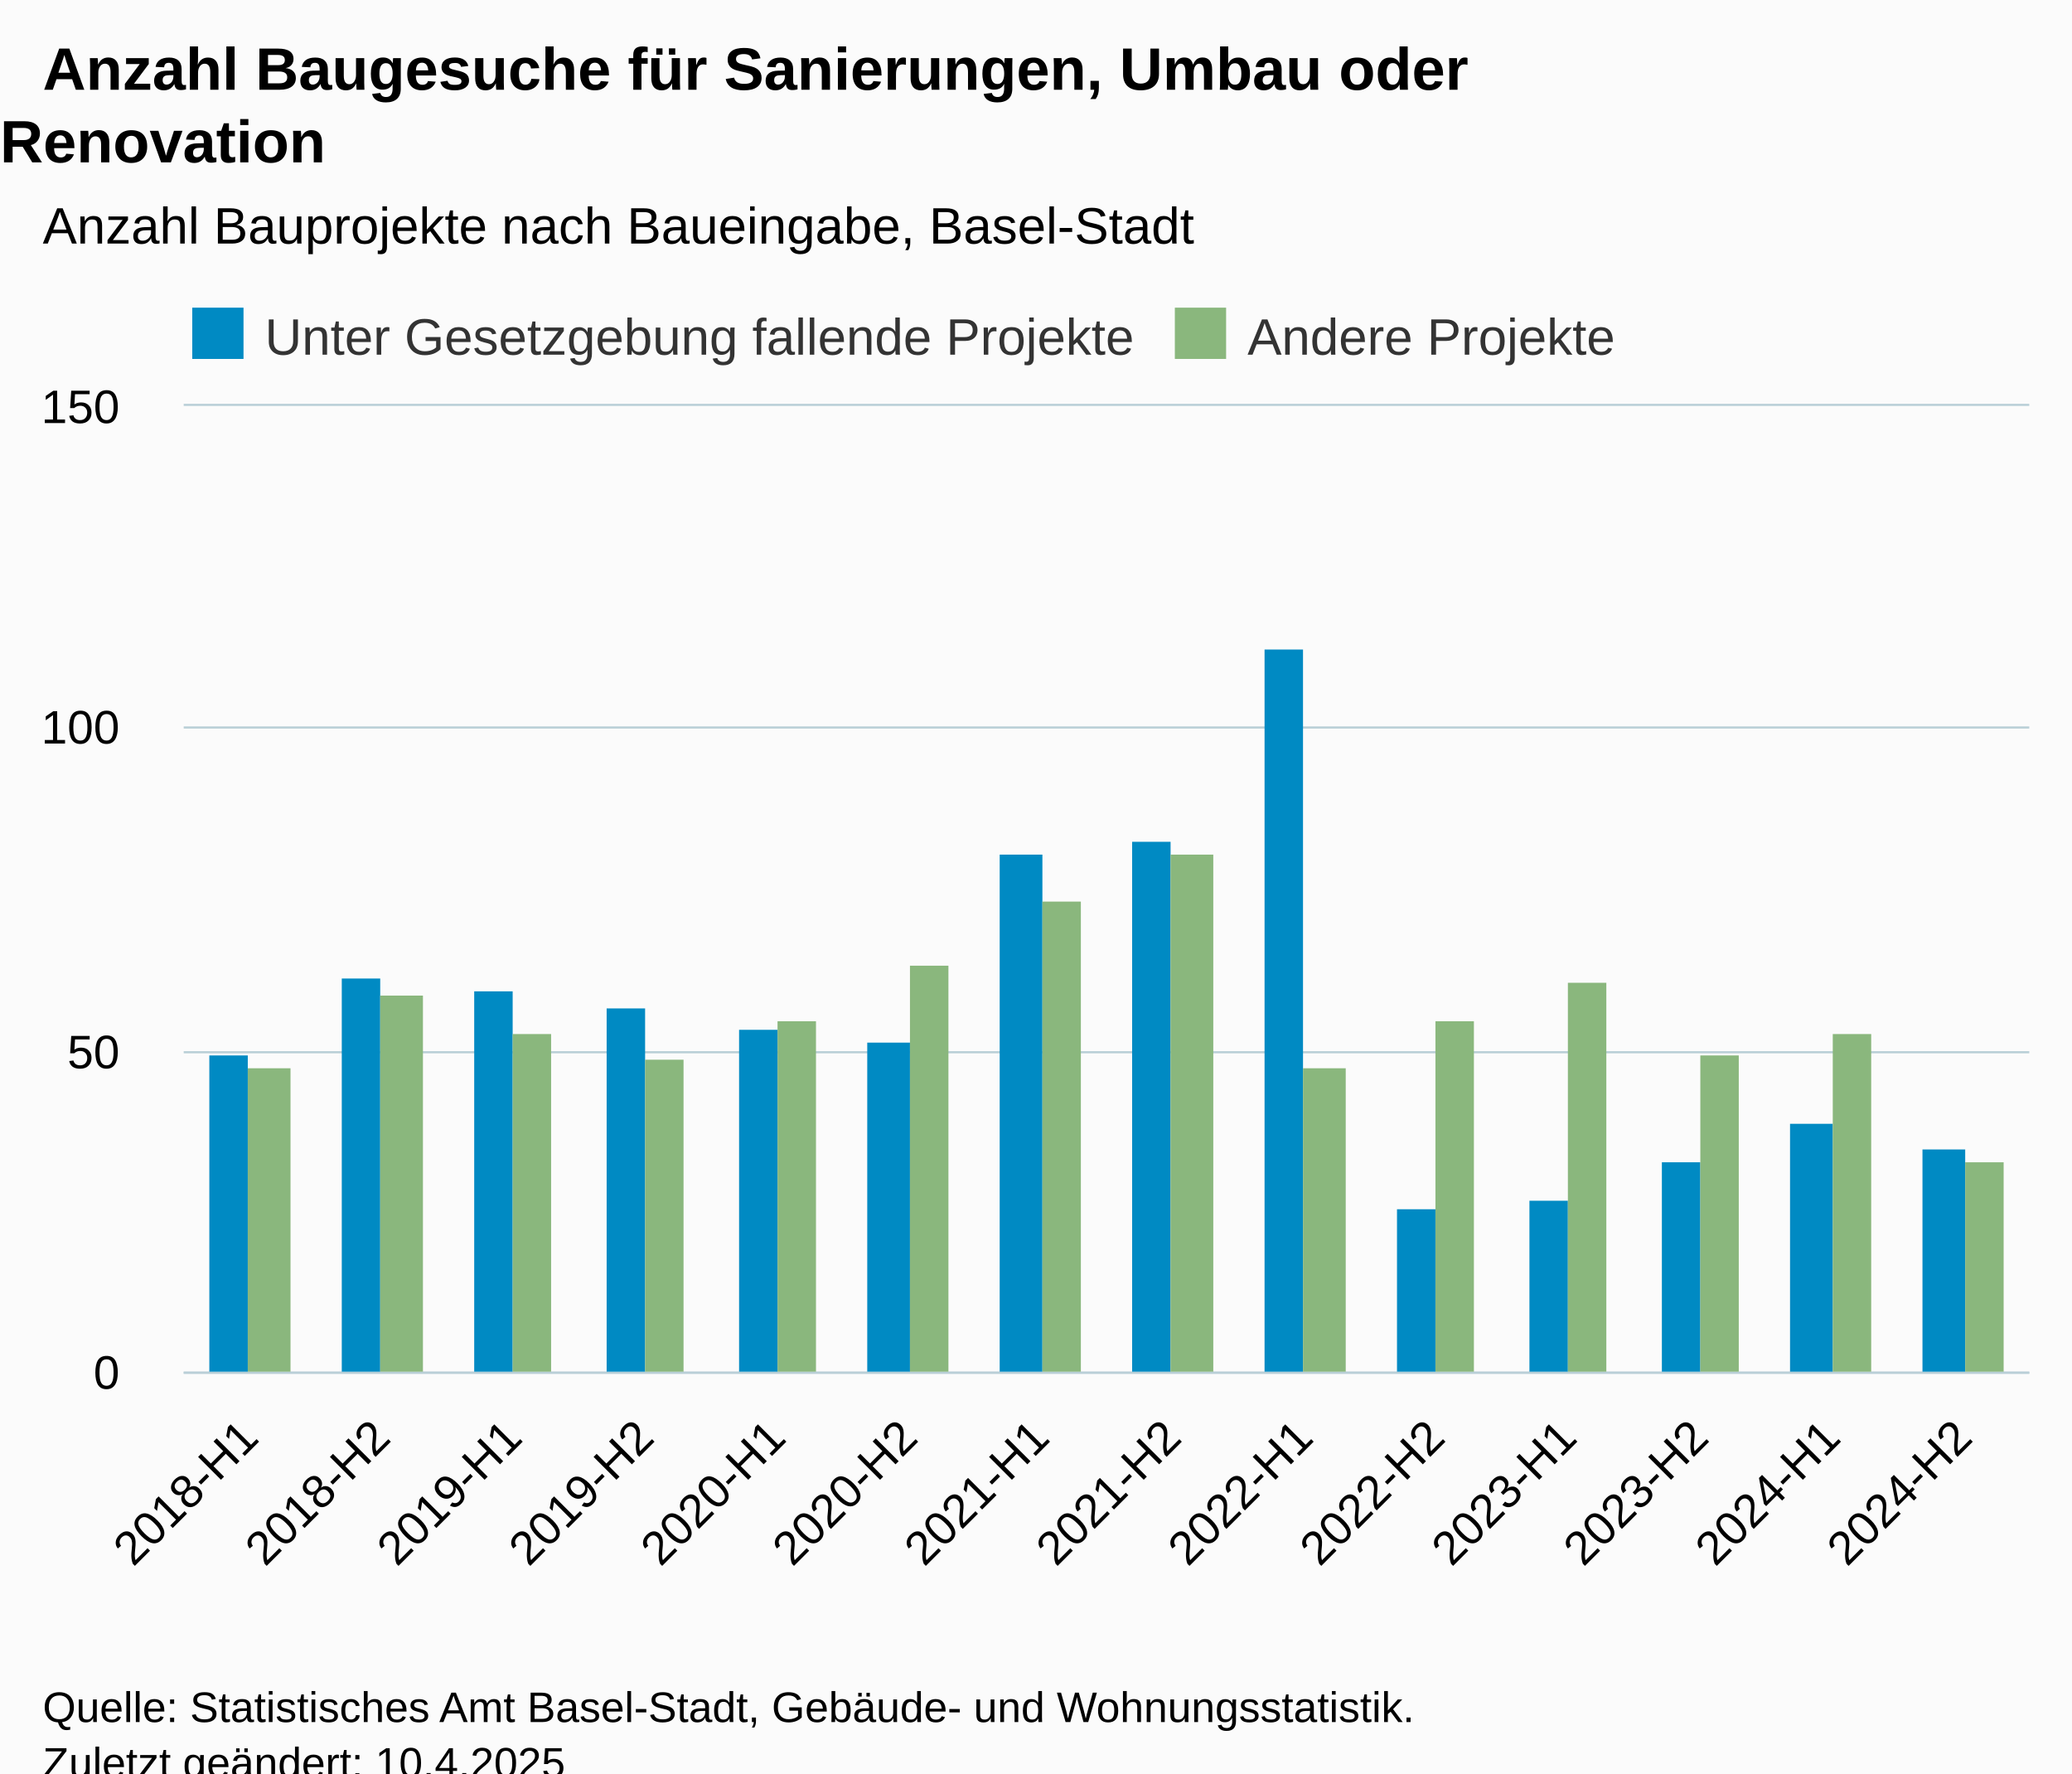
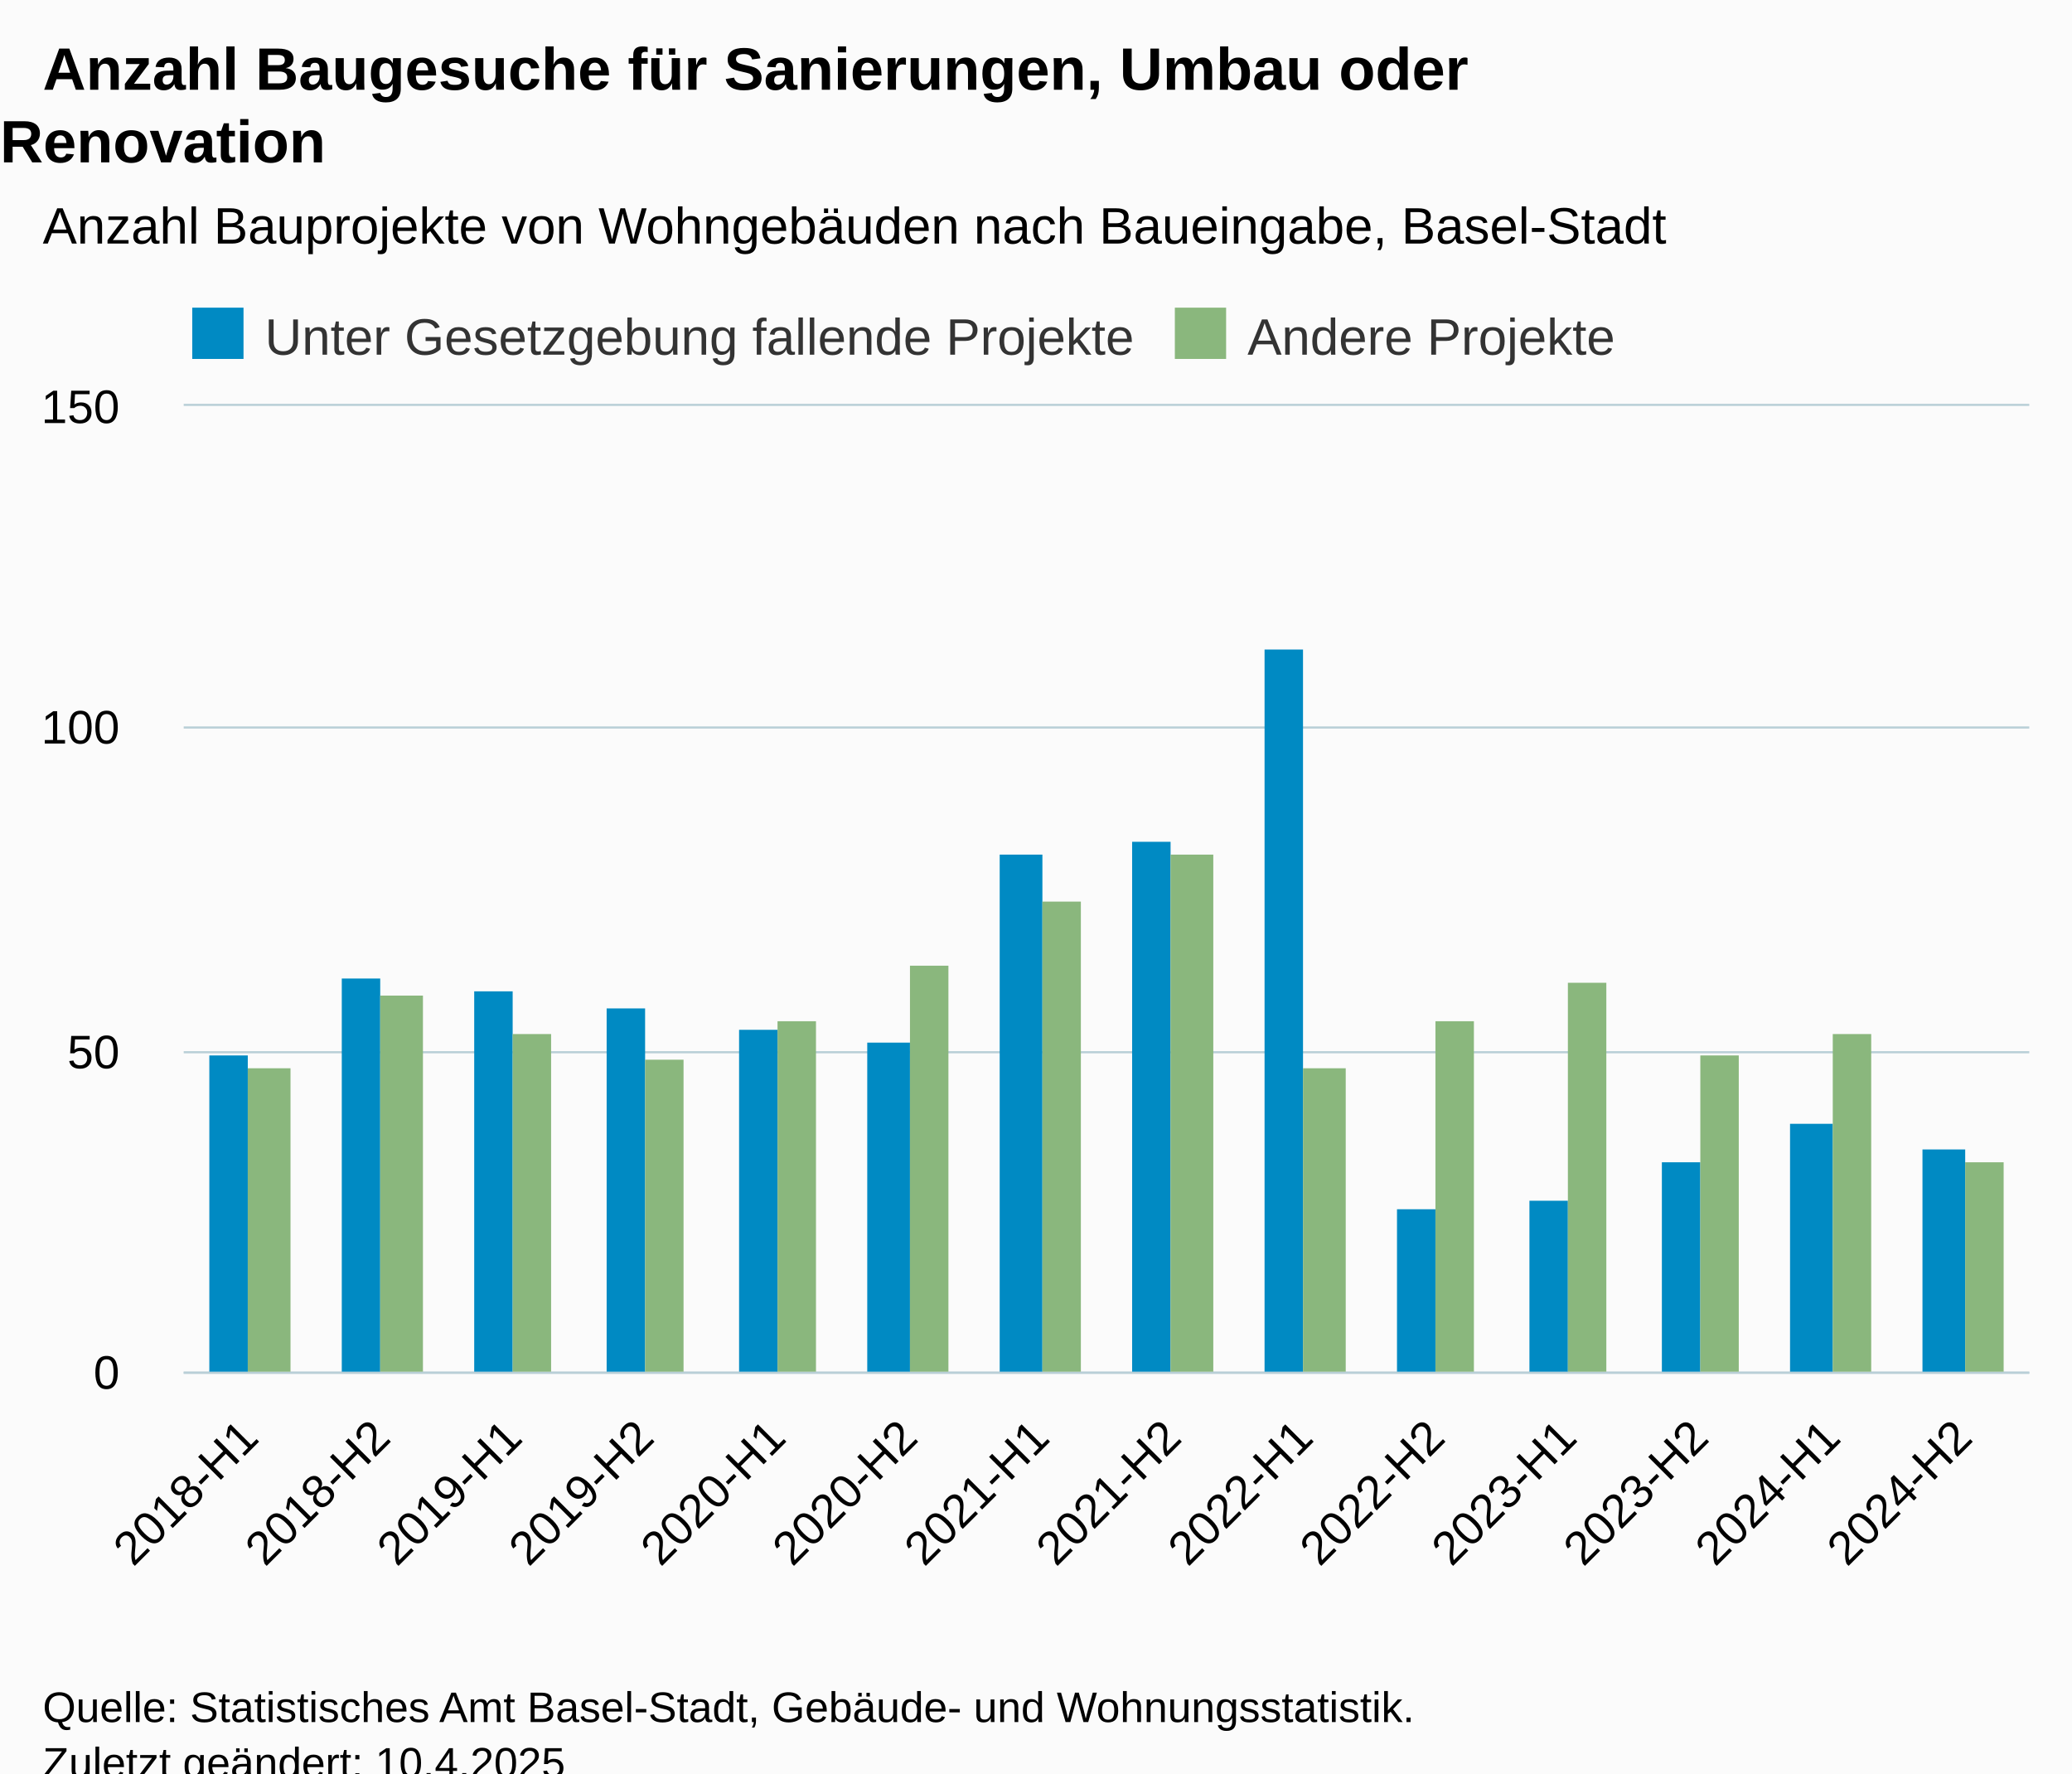
<svg xmlns="http://www.w3.org/2000/svg" version="1.1" class="highcharts-root" style="font-family:Arial;font-size:12px;" viewBox="0 0 485 415">
  <defs>
-     <clipPath id="highcharts-gf7sdzt-35-">
+     <clipPath id="highcharts-chs66k4-35-">
      <rect x="0" y="0" width="432" height="226" fill="none" />
    </clipPath>
-     <clipPath id="highcharts-gf7sdzt-50-">
+     <clipPath id="highcharts-chs66k4-50-">
      <rect x="0" y="0" width="432" height="226" fill="none" />
    </clipPath>
-     <clipPath id="highcharts-gf7sdzt-65-">
+     <clipPath id="highcharts-chs66k4-65-">
      <rect x="43" y="95" width="432" height="226" fill="none" />
    </clipPath>
  </defs>
  <rect fill="#fbfbfb" class="highcharts-background" x="0" y="0" width="485" height="428" rx="0" ry="0" />
  <rect fill="none" class="highcharts-plot-background" x="43" y="95" width="432" height="226" />
  <g class="highcharts-pane-group" data-z-index="0" />
  <g class="highcharts-grid highcharts-xaxis-grid" data-z-index="1">
    <path fill="none" data-z-index="1" class="highcharts-grid-line" d="M 73.5 95 L 73.5 321" opacity="1" />
    <path fill="none" data-z-index="1" class="highcharts-grid-line" d="M 104.5 95 L 104.5 321" opacity="1" />
    <path fill="none" data-z-index="1" class="highcharts-grid-line" d="M 135.5 95 L 135.5 321" opacity="1" />
    <path fill="none" data-z-index="1" class="highcharts-grid-line" d="M 165.5 95 L 165.5 321" opacity="1" />
    <path fill="none" data-z-index="1" class="highcharts-grid-line" d="M 196.5 95 L 196.5 321" opacity="1" />
    <path fill="none" data-z-index="1" class="highcharts-grid-line" d="M 227.5 95 L 227.5 321" opacity="1" />
    <path fill="none" data-z-index="1" class="highcharts-grid-line" d="M 258.5 95 L 258.5 321" opacity="1" />
    <path fill="none" data-z-index="1" class="highcharts-grid-line" d="M 289.5 95 L 289.5 321" opacity="1" />
    <path fill="none" data-z-index="1" class="highcharts-grid-line" d="M 320.5 95 L 320.5 321" opacity="1" />
    <path fill="none" data-z-index="1" class="highcharts-grid-line" d="M 351.5 95 L 351.5 321" opacity="1" />
    <path fill="none" data-z-index="1" class="highcharts-grid-line" d="M 381.5 95 L 381.5 321" opacity="1" />
    <path fill="none" data-z-index="1" class="highcharts-grid-line" d="M 412.5 95 L 412.5 321" opacity="1" />
    <path fill="none" data-z-index="1" class="highcharts-grid-line" d="M 443.5 95 L 443.5 321" opacity="1" />
    <path fill="none" data-z-index="1" class="highcharts-grid-line" d="M 474.5 95 L 474.5 321" opacity="1" />
    <path fill="none" data-z-index="1" class="highcharts-grid-line" d="M 42.5 95 L 42.5 321" opacity="1" />
  </g>
  <g class="highcharts-grid highcharts-yaxis-grid" data-z-index="1">
    <path fill="none" stroke="#B9CFD7" stroke-width="0.5" data-z-index="1" class="highcharts-grid-line" d="M 43 321.25 L 475 321.25" opacity="1" />
    <path fill="none" stroke="#B9CFD7" stroke-width="0.5" data-z-index="1" class="highcharts-grid-line" d="M 43 246.25 L 475 246.25" opacity="1" />
    <path fill="none" stroke="#B9CFD7" stroke-width="0.5" data-z-index="1" class="highcharts-grid-line" d="M 43 170.25 L 475 170.25" opacity="1" />
    <path fill="none" stroke="#B9CFD7" stroke-width="0.5" data-z-index="1" class="highcharts-grid-line" d="M 43 94.75 L 475 94.75" opacity="1" />
  </g>
  <rect fill="none" class="highcharts-plot-border" data-z-index="1" x="43" y="95" width="432" height="226" />
  <g class="highcharts-axis highcharts-xaxis" data-z-index="2">
    <path fill="none" class="highcharts-axis-line" stroke="#B9CFD7" stroke-width="0.5" data-z-index="7" d="M 43 321.25 L 475 321.25" />
  </g>
  <g class="highcharts-axis highcharts-yaxis" data-z-index="2">
    <path fill="none" class="highcharts-axis-line" data-z-index="7" d="M 43 95 L 43 321" />
  </g>
  <g class="highcharts-series-group" data-z-index="3">
-     <g class="highcharts-series highcharts-series-0 highcharts-column-series" data-z-index="0.1" opacity="1" transform="translate(43,95) scale(1 1)" clip-path="url(#highcharts-gf7sdzt-50-)">
+     <g class="highcharts-series highcharts-series-0 highcharts-column-series" data-z-index="0.1" opacity="1" transform="translate(43,95) scale(1 1)" clip-path="url(#highcharts-chs66k4-50-)">
      <rect x="6" y="152" width="9" height="75" fill="#008AC3" opacity="1" class="highcharts-point" />
      <rect x="37" y="134" width="9" height="93" fill="#008AC3" opacity="1" class="highcharts-point" />
      <rect x="68" y="137" width="9" height="90" fill="#008AC3" opacity="1" class="highcharts-point" />
      <rect x="99" y="141" width="9" height="86" fill="#008AC3" opacity="1" class="highcharts-point" />
      <rect x="130" y="146" width="9" height="81" fill="#008AC3" opacity="1" class="highcharts-point" />
      <rect x="160" y="149" width="10" height="78" fill="#008AC3" opacity="1" class="highcharts-point" />
      <rect x="191" y="105" width="10" height="122" fill="#008AC3" opacity="1" class="highcharts-point" />
      <rect x="222" y="102" width="9" height="125" fill="#008AC3" opacity="1" class="highcharts-point" />
      <rect x="253" y="57" width="9" height="170" fill="#008AC3" opacity="1" class="highcharts-point" />
      <rect x="284" y="188" width="9" height="39" fill="#008AC3" opacity="1" class="highcharts-point" />
      <rect x="315" y="186" width="9" height="41" fill="#008AC3" opacity="1" class="highcharts-point" />
      <rect x="346" y="177" width="9" height="50" fill="#008AC3" opacity="1" class="highcharts-point" />
      <rect x="376" y="168" width="10" height="59" fill="#008AC3" opacity="1" class="highcharts-point" />
      <rect x="407" y="174" width="10" height="53" fill="#008AC3" opacity="1" class="highcharts-point" />
    </g>
    <g class="highcharts-markers highcharts-series-0 highcharts-column-series" data-z-index="0.1" opacity="1" transform="translate(43,95) scale(1 1)" clip-path="none" />
-     <g class="highcharts-series highcharts-series-1 highcharts-column-series" data-z-index="0.1" opacity="1" transform="translate(43,95) scale(1 1)" clip-path="url(#highcharts-gf7sdzt-50-)">
+     <g class="highcharts-series highcharts-series-1 highcharts-column-series" data-z-index="0.1" opacity="1" transform="translate(43,95) scale(1 1)" clip-path="url(#highcharts-chs66k4-50-)">
      <rect x="15" y="155" width="10" height="72" fill="#8AB77D" opacity="1" class="highcharts-point" />
      <rect x="46" y="138" width="10" height="89" fill="#8AB77D" opacity="1" class="highcharts-point" />
      <rect x="77" y="147" width="9" height="80" fill="#8AB77D" opacity="1" class="highcharts-point" />
      <rect x="108" y="153" width="9" height="74" fill="#8AB77D" opacity="1" class="highcharts-point" />
      <rect x="139" y="144" width="9" height="83" fill="#8AB77D" opacity="1" class="highcharts-point" />
      <rect x="170" y="131" width="9" height="96" fill="#8AB77D" opacity="1" class="highcharts-point" />
      <rect x="201" y="116" width="9" height="111" fill="#8AB77D" opacity="1" class="highcharts-point" />
      <rect x="231" y="105" width="10" height="122" fill="#8AB77D" opacity="1" class="highcharts-point" />
      <rect x="262" y="155" width="10" height="72" fill="#8AB77D" opacity="1" class="highcharts-point" />
      <rect x="293" y="144" width="9" height="83" fill="#8AB77D" opacity="1" class="highcharts-point" />
      <rect x="324" y="135" width="9" height="92" fill="#8AB77D" opacity="1" class="highcharts-point" />
      <rect x="355" y="152" width="9" height="75" fill="#8AB77D" opacity="1" class="highcharts-point" />
      <rect x="386" y="147" width="9" height="80" fill="#8AB77D" opacity="1" class="highcharts-point" />
      <rect x="417" y="177" width="9" height="50" fill="#8AB77D" opacity="1" class="highcharts-point" />
    </g>
    <g class="highcharts-markers highcharts-series-1 highcharts-column-series" data-z-index="0.1" opacity="1" transform="translate(43,95) scale(1 1)" clip-path="none" />
  </g>
  <text x="10" text-anchor="start" class="highcharts-title" data-z-index="4" style="color:#000000;font-size:14px;font-weight:bold;fill:#000000;" y="21">
    <tspan>Anzahl Baugesuche für Sanierungen, Umbau oder</tspan>
    <tspan dy="17" x="0">Renovation</tspan>
  </text>
  <text x="10" text-anchor="start" class="highcharts-subtitle" data-z-index="4" style="color:#000000;font-size:12px;font-weight:normal;fill:#000000;" y="57">
-     <tspan>Anzahl Bauprojekte nach Baueingabe, Basel-Stadt</tspan>
+     <tspan>Anzahl Bauprojekte von Wohngebäuden nach Baueingabe, Basel-Stadt</tspan>
  </text>
  <text x="10" text-anchor="start" class="highcharts-caption" data-z-index="4" style="color:#666666;fill:#666666;" y="380" />
  <g class="highcharts-legend" data-z-index="7" transform="translate(43,73)">
    <rect fill="none" class="highcharts-legend-box" rx="0" ry="0" x="0" y="0" width="336" height="10" visibility="visible" />
    <g data-z-index="1">
      <g>
        <g class="highcharts-legend-item highcharts-column-series highcharts-color-undefined highcharts-series-0" data-z-index="1" transform="translate(0,-5)">
          <text x="19" style="color:#333333;cursor:pointer;font-size:12px;font-weight:normal;fill:#333333;" text-anchor="start" data-z-index="2" y="15">
            <tspan>Unter Gesetzgebung fallende Projekte</tspan>
          </text>
          <rect x="2" y="4" width="12" height="12" fill="#008AC3" class="highcharts-point" data-z-index="3" />
        </g>
        <g class="highcharts-legend-item highcharts-column-series highcharts-color-undefined highcharts-series-1" data-z-index="1" transform="translate(230,-5)">
          <text x="19" y="15" style="color:#333333;cursor:pointer;font-size:12px;font-weight:normal;fill:#333333;" text-anchor="start" data-z-index="2">
            <tspan>Andere Projekte</tspan>
          </text>
          <rect x="2" y="4" width="12" height="12" fill="#8AB77D" class="highcharts-point" data-z-index="3" />
        </g>
      </g>
    </g>
  </g>
  <g class="highcharts-axis-labels highcharts-xaxis-labels" data-z-index="7">
    <text x="61.021" style="color:#000000;cursor:default;font-size:11px;fill:#000000;" text-anchor="end" transform="translate(0,0) rotate(-45 61.0213 337)" y="337" opacity="1">2018-H1</text>
    <text x="91.878" style="color:#000000;cursor:default;font-size:11px;fill:#000000;" text-anchor="end" transform="translate(0,0) rotate(-45 91.87844 337)" y="337" opacity="1">2018-H2</text>
    <text x="122.736" style="color:#000000;cursor:default;font-size:11px;fill:#000000;" text-anchor="end" transform="translate(0,0) rotate(-45 122.7356 337)" y="337" opacity="1">2019-H1</text>
    <text x="153.593" style="color:#000000;cursor:default;font-size:11px;fill:#000000;" text-anchor="end" transform="translate(0,0) rotate(-45 153.5927 337)" y="337" opacity="1">2019-H2</text>
    <text x="184.45" style="color:#000000;cursor:default;font-size:11px;fill:#000000;" text-anchor="end" transform="translate(0,0) rotate(-45 184.4499 337)" y="337" opacity="1">2020-H1</text>
    <text x="215.307" style="color:#000000;cursor:default;font-size:11px;fill:#000000;" text-anchor="end" transform="translate(0,0) rotate(-45 215.307 337)" y="337" opacity="1">2020-H2</text>
    <text x="246.164" style="color:#000000;cursor:default;font-size:11px;fill:#000000;" text-anchor="end" transform="translate(0,0) rotate(-45 246.1642 337)" y="337" opacity="1">2021-H1</text>
    <text x="277.021" style="color:#000000;cursor:default;font-size:11px;fill:#000000;" text-anchor="end" transform="translate(0,0) rotate(-45 277.0213 337)" y="337" opacity="1">2021-H2</text>
    <text x="307.878" style="color:#000000;cursor:default;font-size:11px;fill:#000000;" text-anchor="end" transform="translate(0,0) rotate(-45 307.8784 337)" y="337" opacity="1">2022-H1</text>
    <text x="338.736" style="color:#000000;cursor:default;font-size:11px;fill:#000000;" text-anchor="end" transform="translate(0,0) rotate(-45 338.7356 337)" y="337" opacity="1">2022-H2</text>
    <text x="369.593" style="color:#000000;cursor:default;font-size:11px;fill:#000000;" text-anchor="end" transform="translate(0,0) rotate(-45 369.5927 337)" y="337" opacity="1">2023-H1</text>
    <text x="400.45" style="color:#000000;cursor:default;font-size:11px;fill:#000000;" text-anchor="end" transform="translate(0,0) rotate(-45 400.4499 337)" y="337" opacity="1">2023-H2</text>
    <text x="431.307" style="color:#000000;cursor:default;font-size:11px;fill:#000000;" text-anchor="end" transform="translate(0,0) rotate(-45 431.307 337)" y="337" opacity="1">2024-H1</text>
    <text x="462.164" style="color:#000000;cursor:default;font-size:11px;fill:#000000;" text-anchor="end" transform="translate(0,0) rotate(-45 462.1642 337)" y="337" opacity="1">2024-H2</text>
  </g>
  <g class="highcharts-axis-labels highcharts-yaxis-labels" data-z-index="7">
    <text x="28" style="color:#000000;cursor:default;font-size:11px;fill:#000000;" text-anchor="end" transform="translate(0,0)" y="325" opacity="1">0</text>
    <text x="28" style="color:#000000;cursor:default;font-size:11px;fill:#000000;" text-anchor="end" transform="translate(0,0)" y="250" opacity="1">50</text>
    <text x="28" style="color:#000000;cursor:default;font-size:11px;fill:#000000;" text-anchor="end" transform="translate(0,0)" y="174" opacity="1">100</text>
    <text x="28" style="color:#000000;cursor:default;font-size:11px;fill:#000000;" text-anchor="end" transform="translate(0,0)" y="99" opacity="1">150</text>
  </g>
  <text x="10" class="highcharts-credits" text-anchor="start" data-z-index="8" style="cursor:default;color:#000000;font-size:10px;fill:#000000;" y="403">
    <tspan>Quelle: Statistisches Amt Basel-Stadt, Gebäude- und Wohnungsstatistik.</tspan>
    <tspan x="10" dy="13">Zuletzt geändert: 10.4.2025</tspan>
  </text>
-   <g class="highcharts-control-points" data-z-index="99" clip-path="url(#highcharts-gf7sdzt-65-)" />
+   <g class="highcharts-control-points" data-z-index="99" clip-path="url(#highcharts-chs66k4-65-)" />
</svg>
